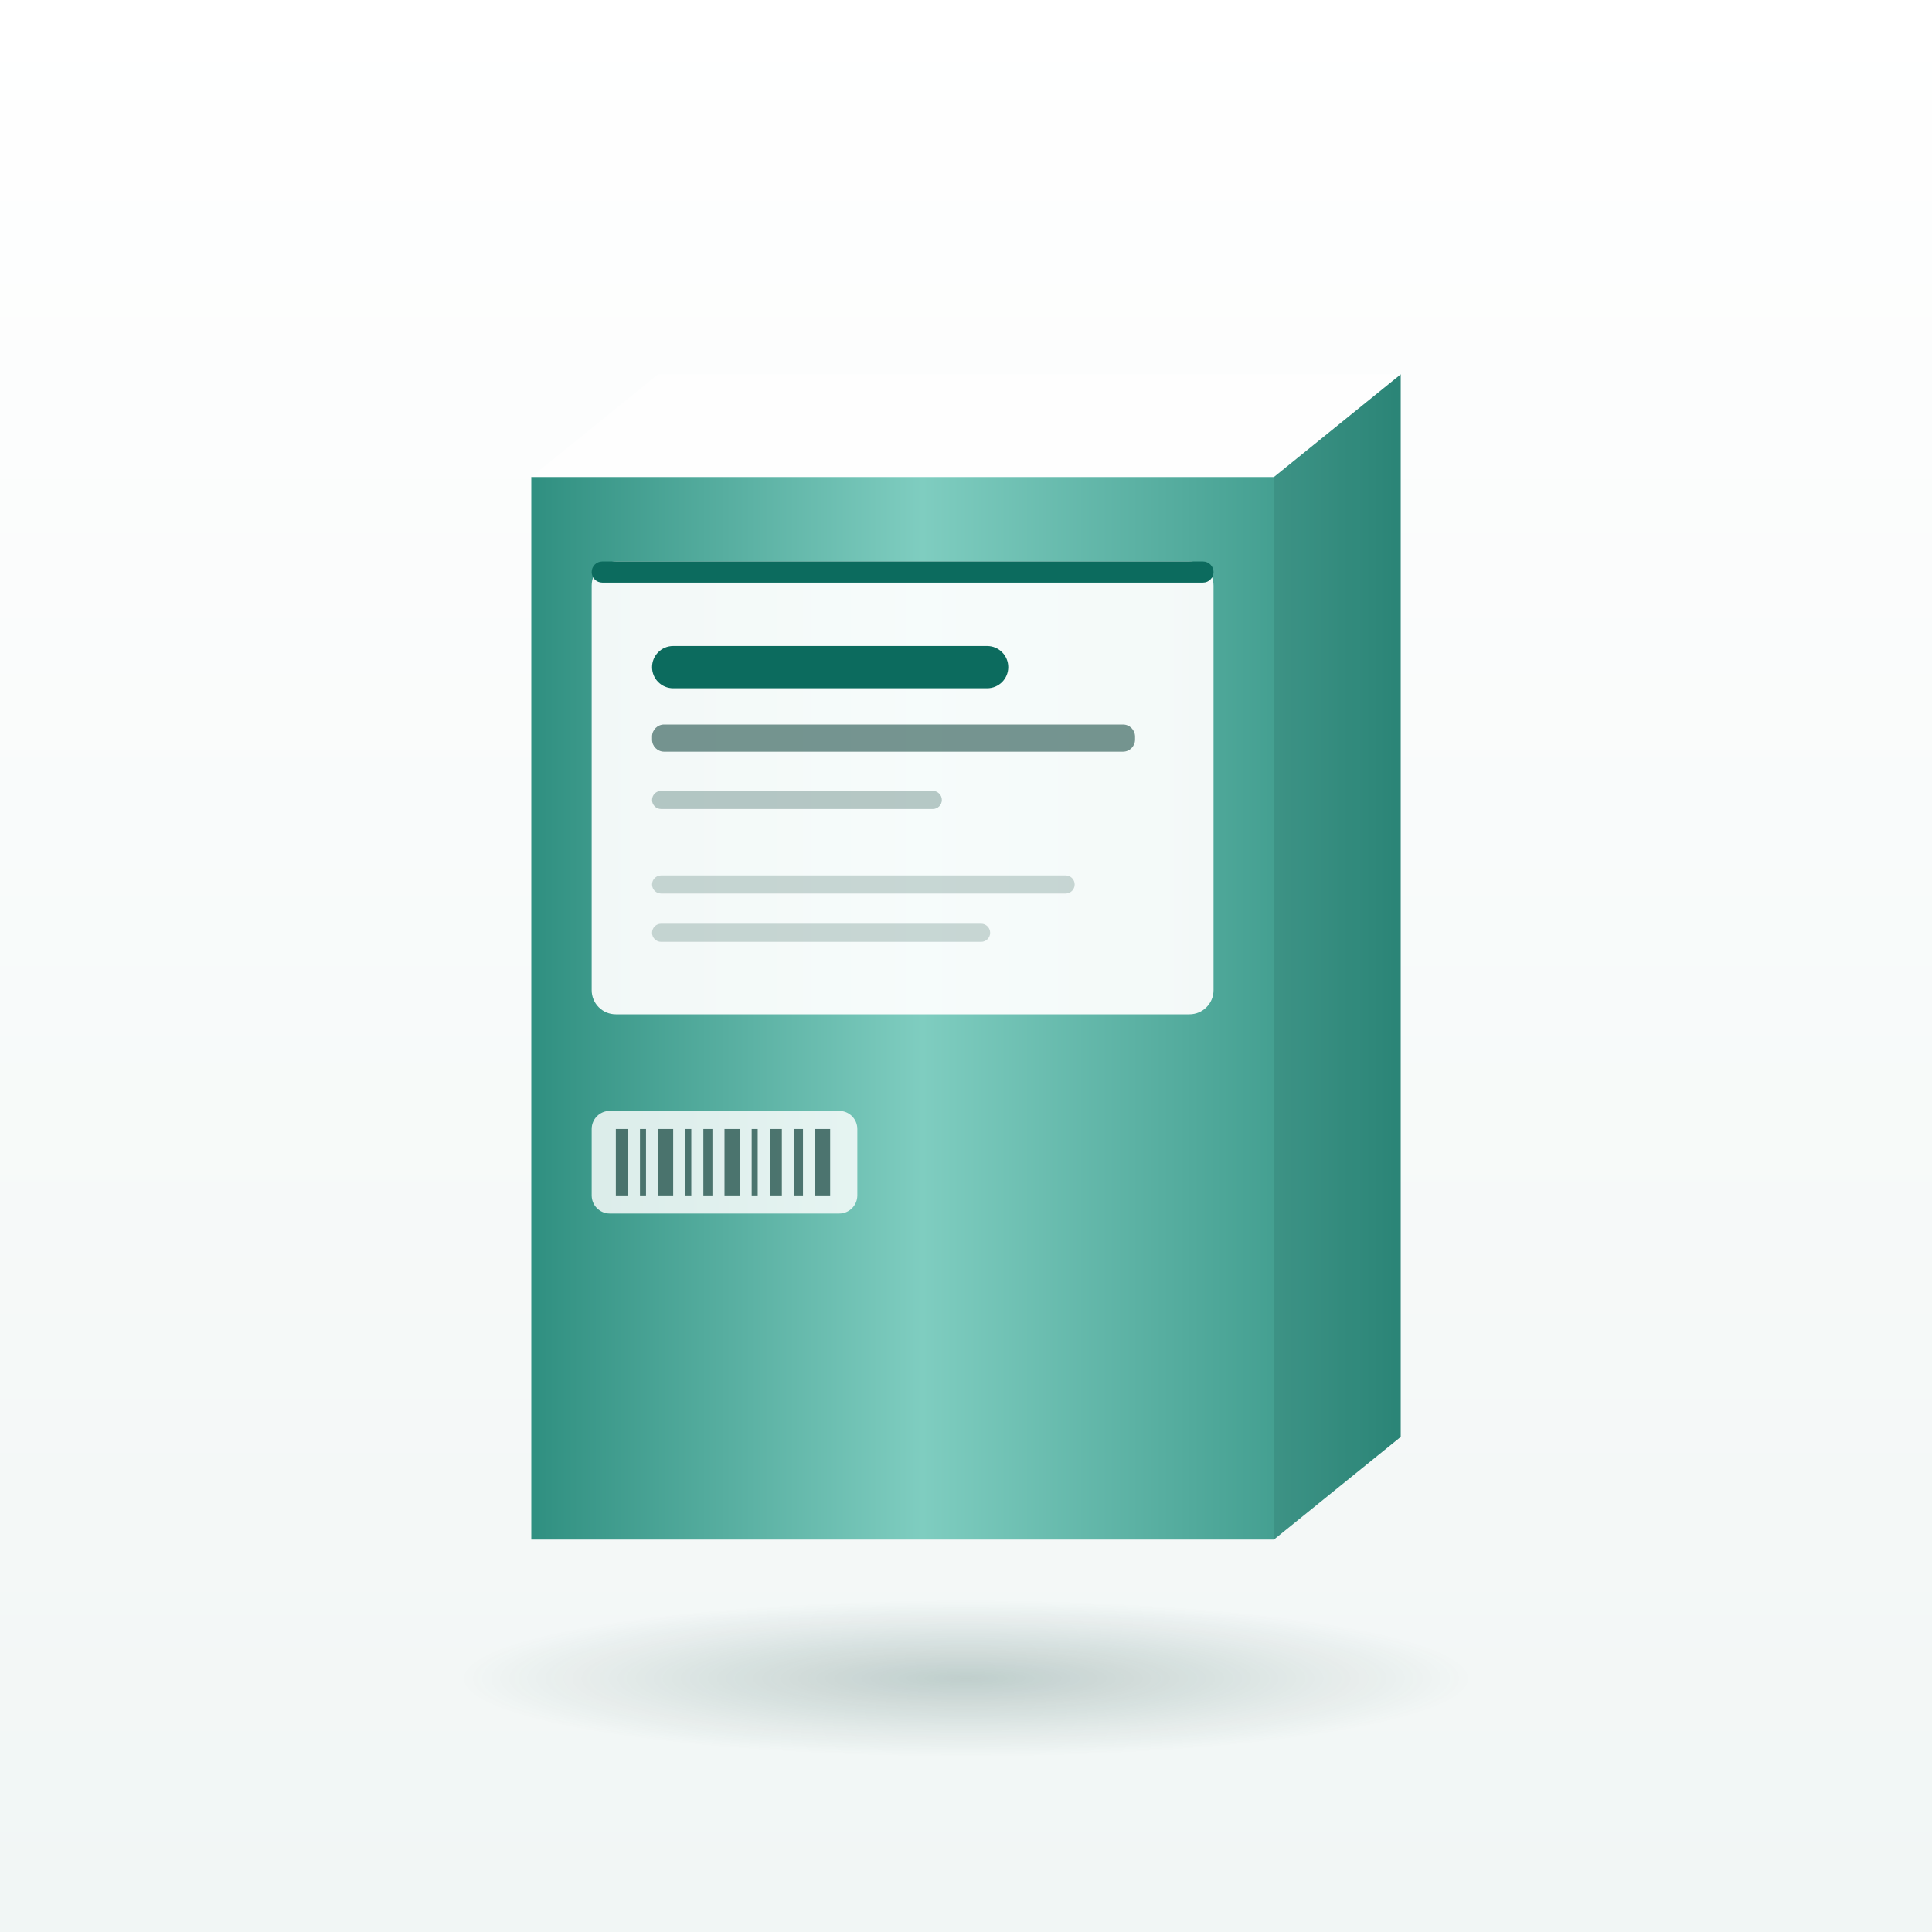
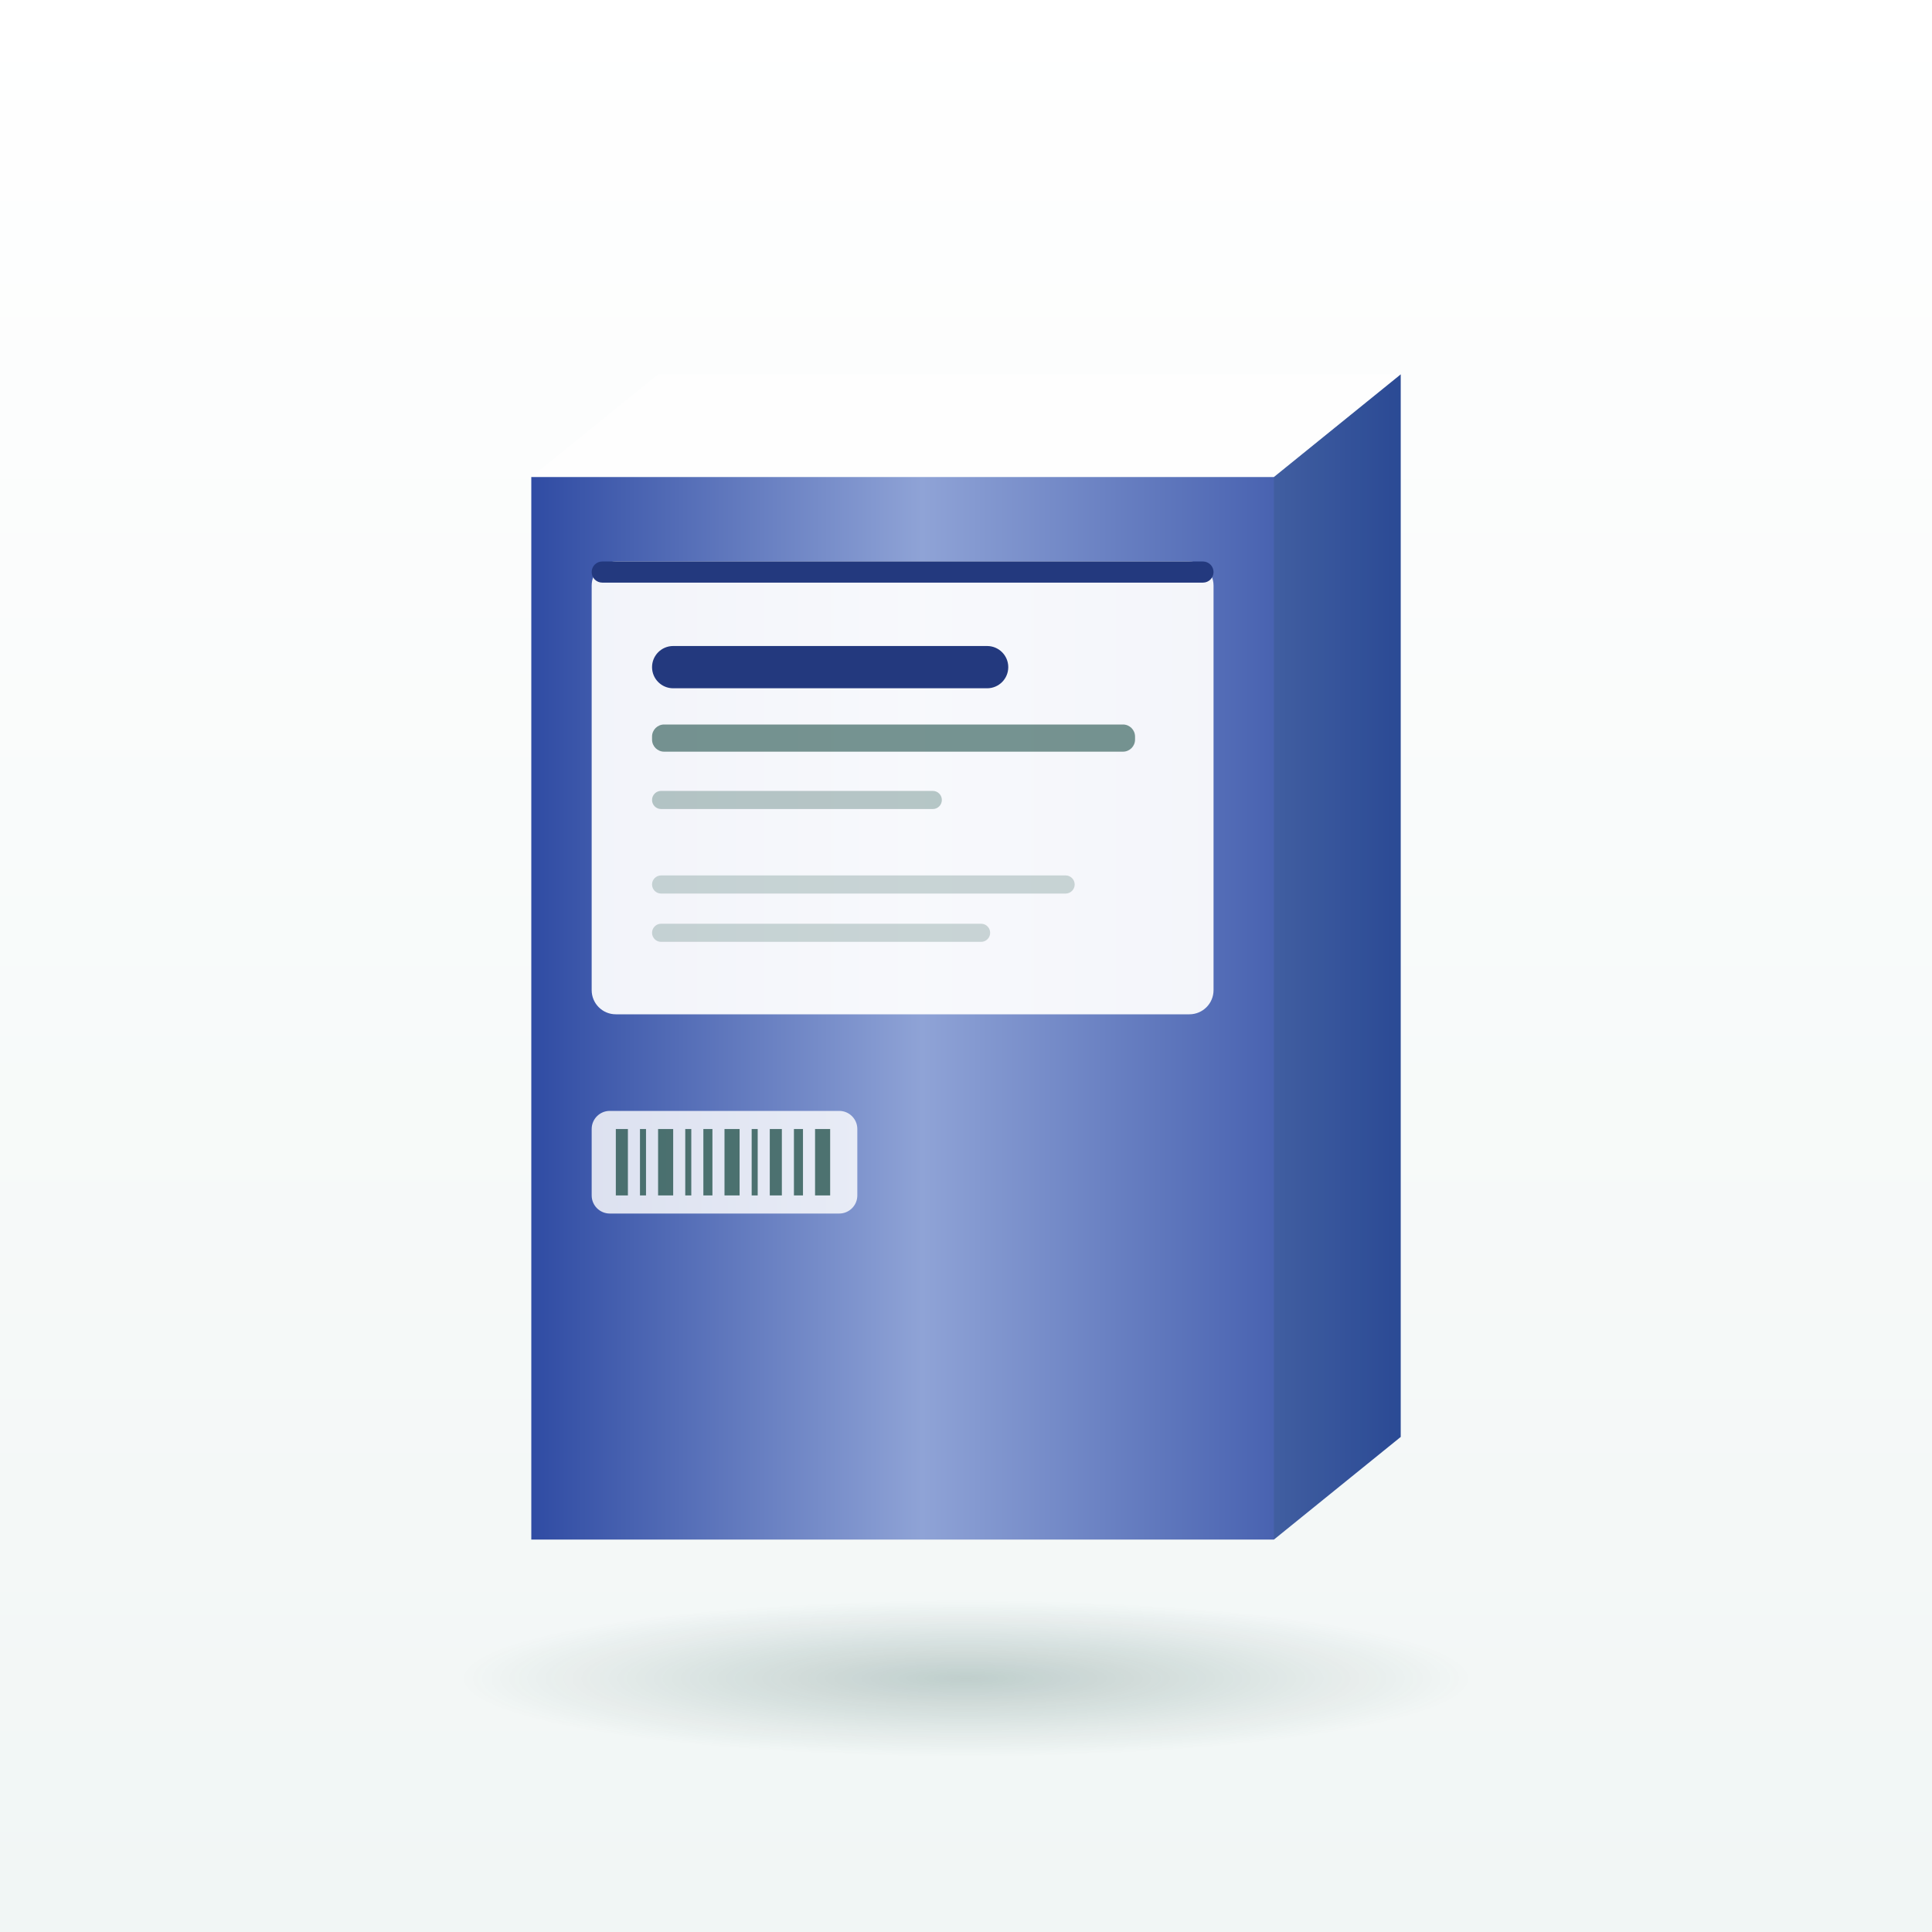
<svg xmlns="http://www.w3.org/2000/svg" viewBox="0 0 640 640" role="img" width="640" height="640">
  <defs>
    <linearGradient id="fundo" x1="0" y1="0" x2="0" y2="1">
      <stop offset="0" stop-color="#ffffff" />
      <stop offset="1" stop-color="#f1f6f5" />
    </linearGradient>
    <radialGradient id="sombra" cx="0.5" cy="0.5" r="0.5">
      <stop offset="0" stop-color="#0b3f38" stop-opacity=".22" />
      <stop offset="1" stop-color="#0b3f38" stop-opacity="0" />
    </radialGradient>
    <linearGradient id="g" x1="0" y1="0" x2="1" y2="0">
-       <stop offset="0" stop-color="#2f8f80" />
-       <stop offset=".45" stop-color="#7fcdc0" />
-       <stop offset="1" stop-color="#2f8f80" />
+       <stop offset="0" stop-color="#2f4ba3" />
+       <stop offset=".45" stop-color="#8fa3d6" />
+       <stop offset="1" stop-color="#2f4ba3" />
    </linearGradient>
  </defs>
  <rect width="640" height="640" fill="url(#fundo)" />
  <ellipse cx="320" cy="556" rx="168" ry="26" fill="url(#sombra)" />
  <path d="M176 158 h246 l42 -34 v352 l-42 34 H176 z" fill="url(#g)" />
  <path d="M176 158 l42 -34 h246 l-42 34 z" fill="#ffffff" opacity=".55" />
  <path d="M422 158 l42 -34 v352 l-42 34 z" fill="#0b3f38" opacity=".14" />
  <rect x="196" y="186" width="206" height="150" rx="8" fill="#ffffff" opacity=".93" />
-   <rect x="196" y="186" width="206" height="7" rx="3.5" fill="#0c6b5e" />
-   <rect x="216" y="214" width="118" height="14" rx="7" fill="#0c6b5e" />
+   <rect x="196" y="186" width="206" height="7" rx="3.5" fill="#23397e" />
+   <rect x="216" y="214" width="118" height="14" rx="7" fill="#23397e" />
  <rect x="216" y="240" width="160" height="9" rx="4" fill="#0b3f38" opacity=".55" />
  <rect x="216" y="262" width="96" height="6" rx="3" fill="#0b3f38" opacity=".28" />
  <rect x="216" y="290" width="140" height="6" rx="3" fill="#0b3f38" opacity=".20" />
  <rect x="216" y="306" width="112" height="6" rx="3" fill="#0b3f38" opacity=".20" />
  <rect x="196" y="368" width="88" height="34" rx="6" fill="#ffffff" opacity=".82" />
  <g fill="#0b3f38" opacity=".7">
    <rect x="204" y="374" width="4" height="22" />
    <rect x="212" y="374" width="2" height="22" />
    <rect x="218" y="374" width="5" height="22" />
    <rect x="227" y="374" width="2" height="22" />
    <rect x="233" y="374" width="3" height="22" />
    <rect x="240" y="374" width="5" height="22" />
    <rect x="249" y="374" width="2" height="22" />
    <rect x="255" y="374" width="4" height="22" />
    <rect x="263" y="374" width="3" height="22" />
    <rect x="270" y="374" width="5" height="22" />
  </g>
</svg>
